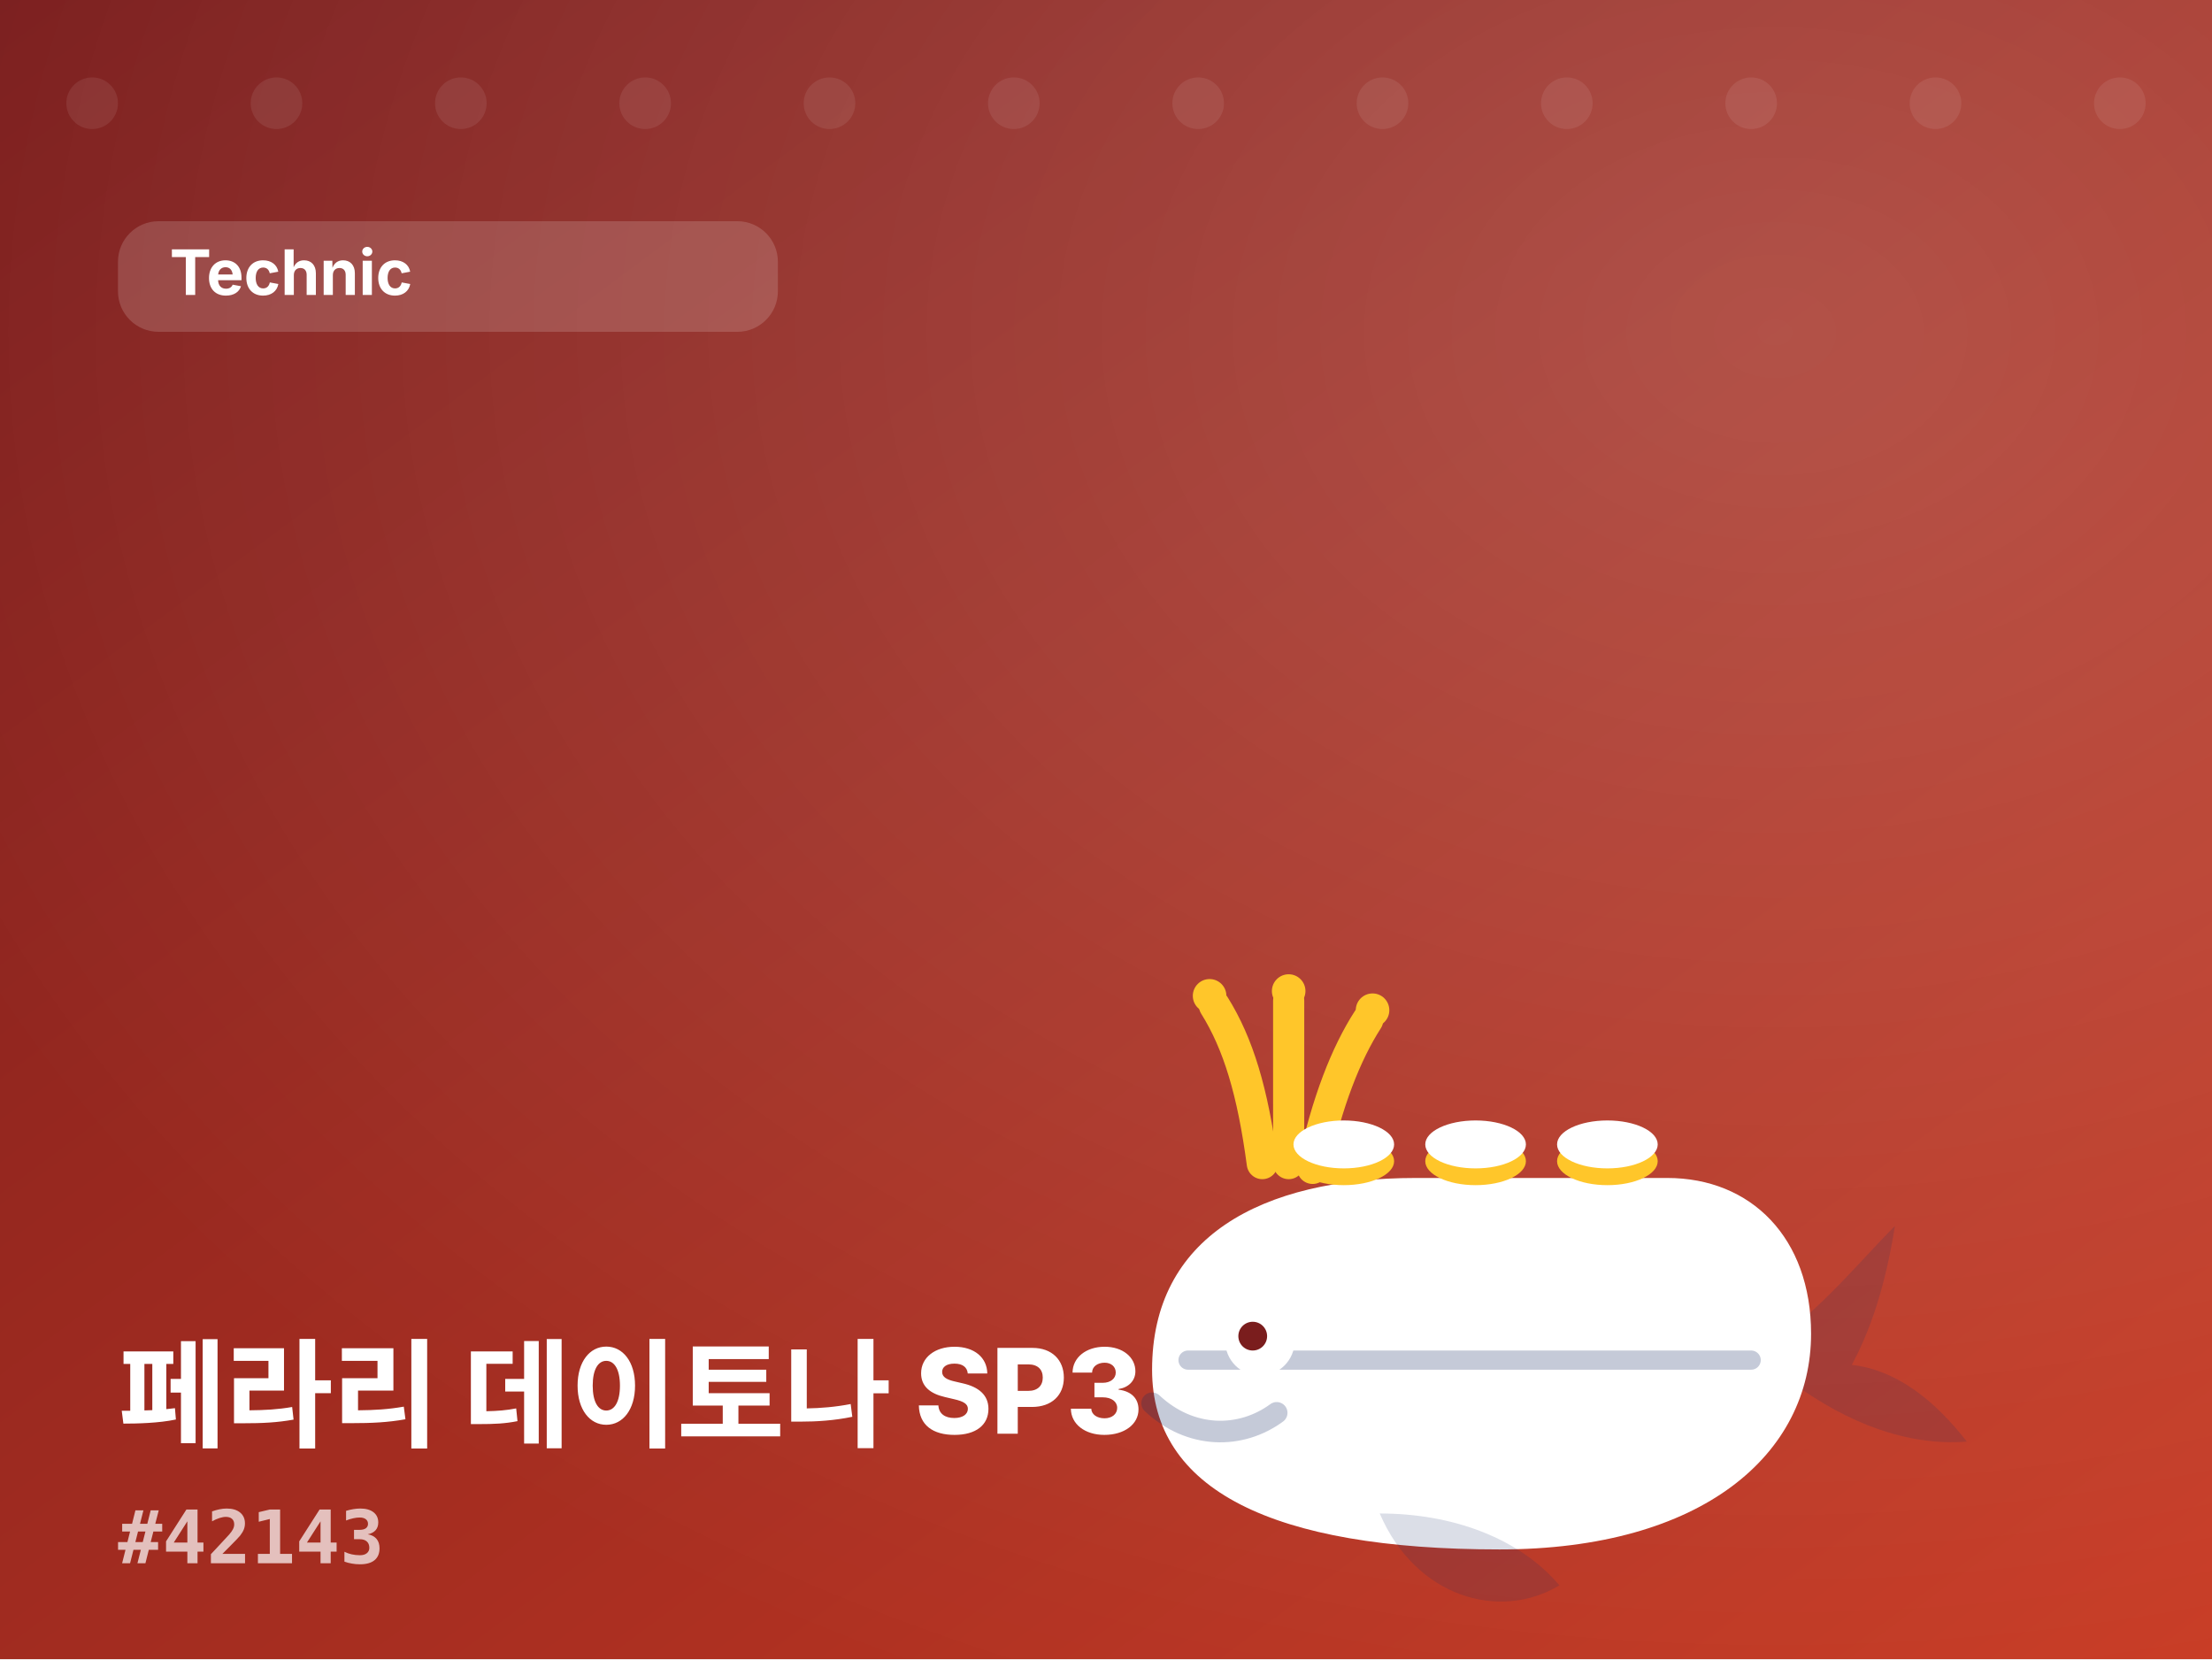
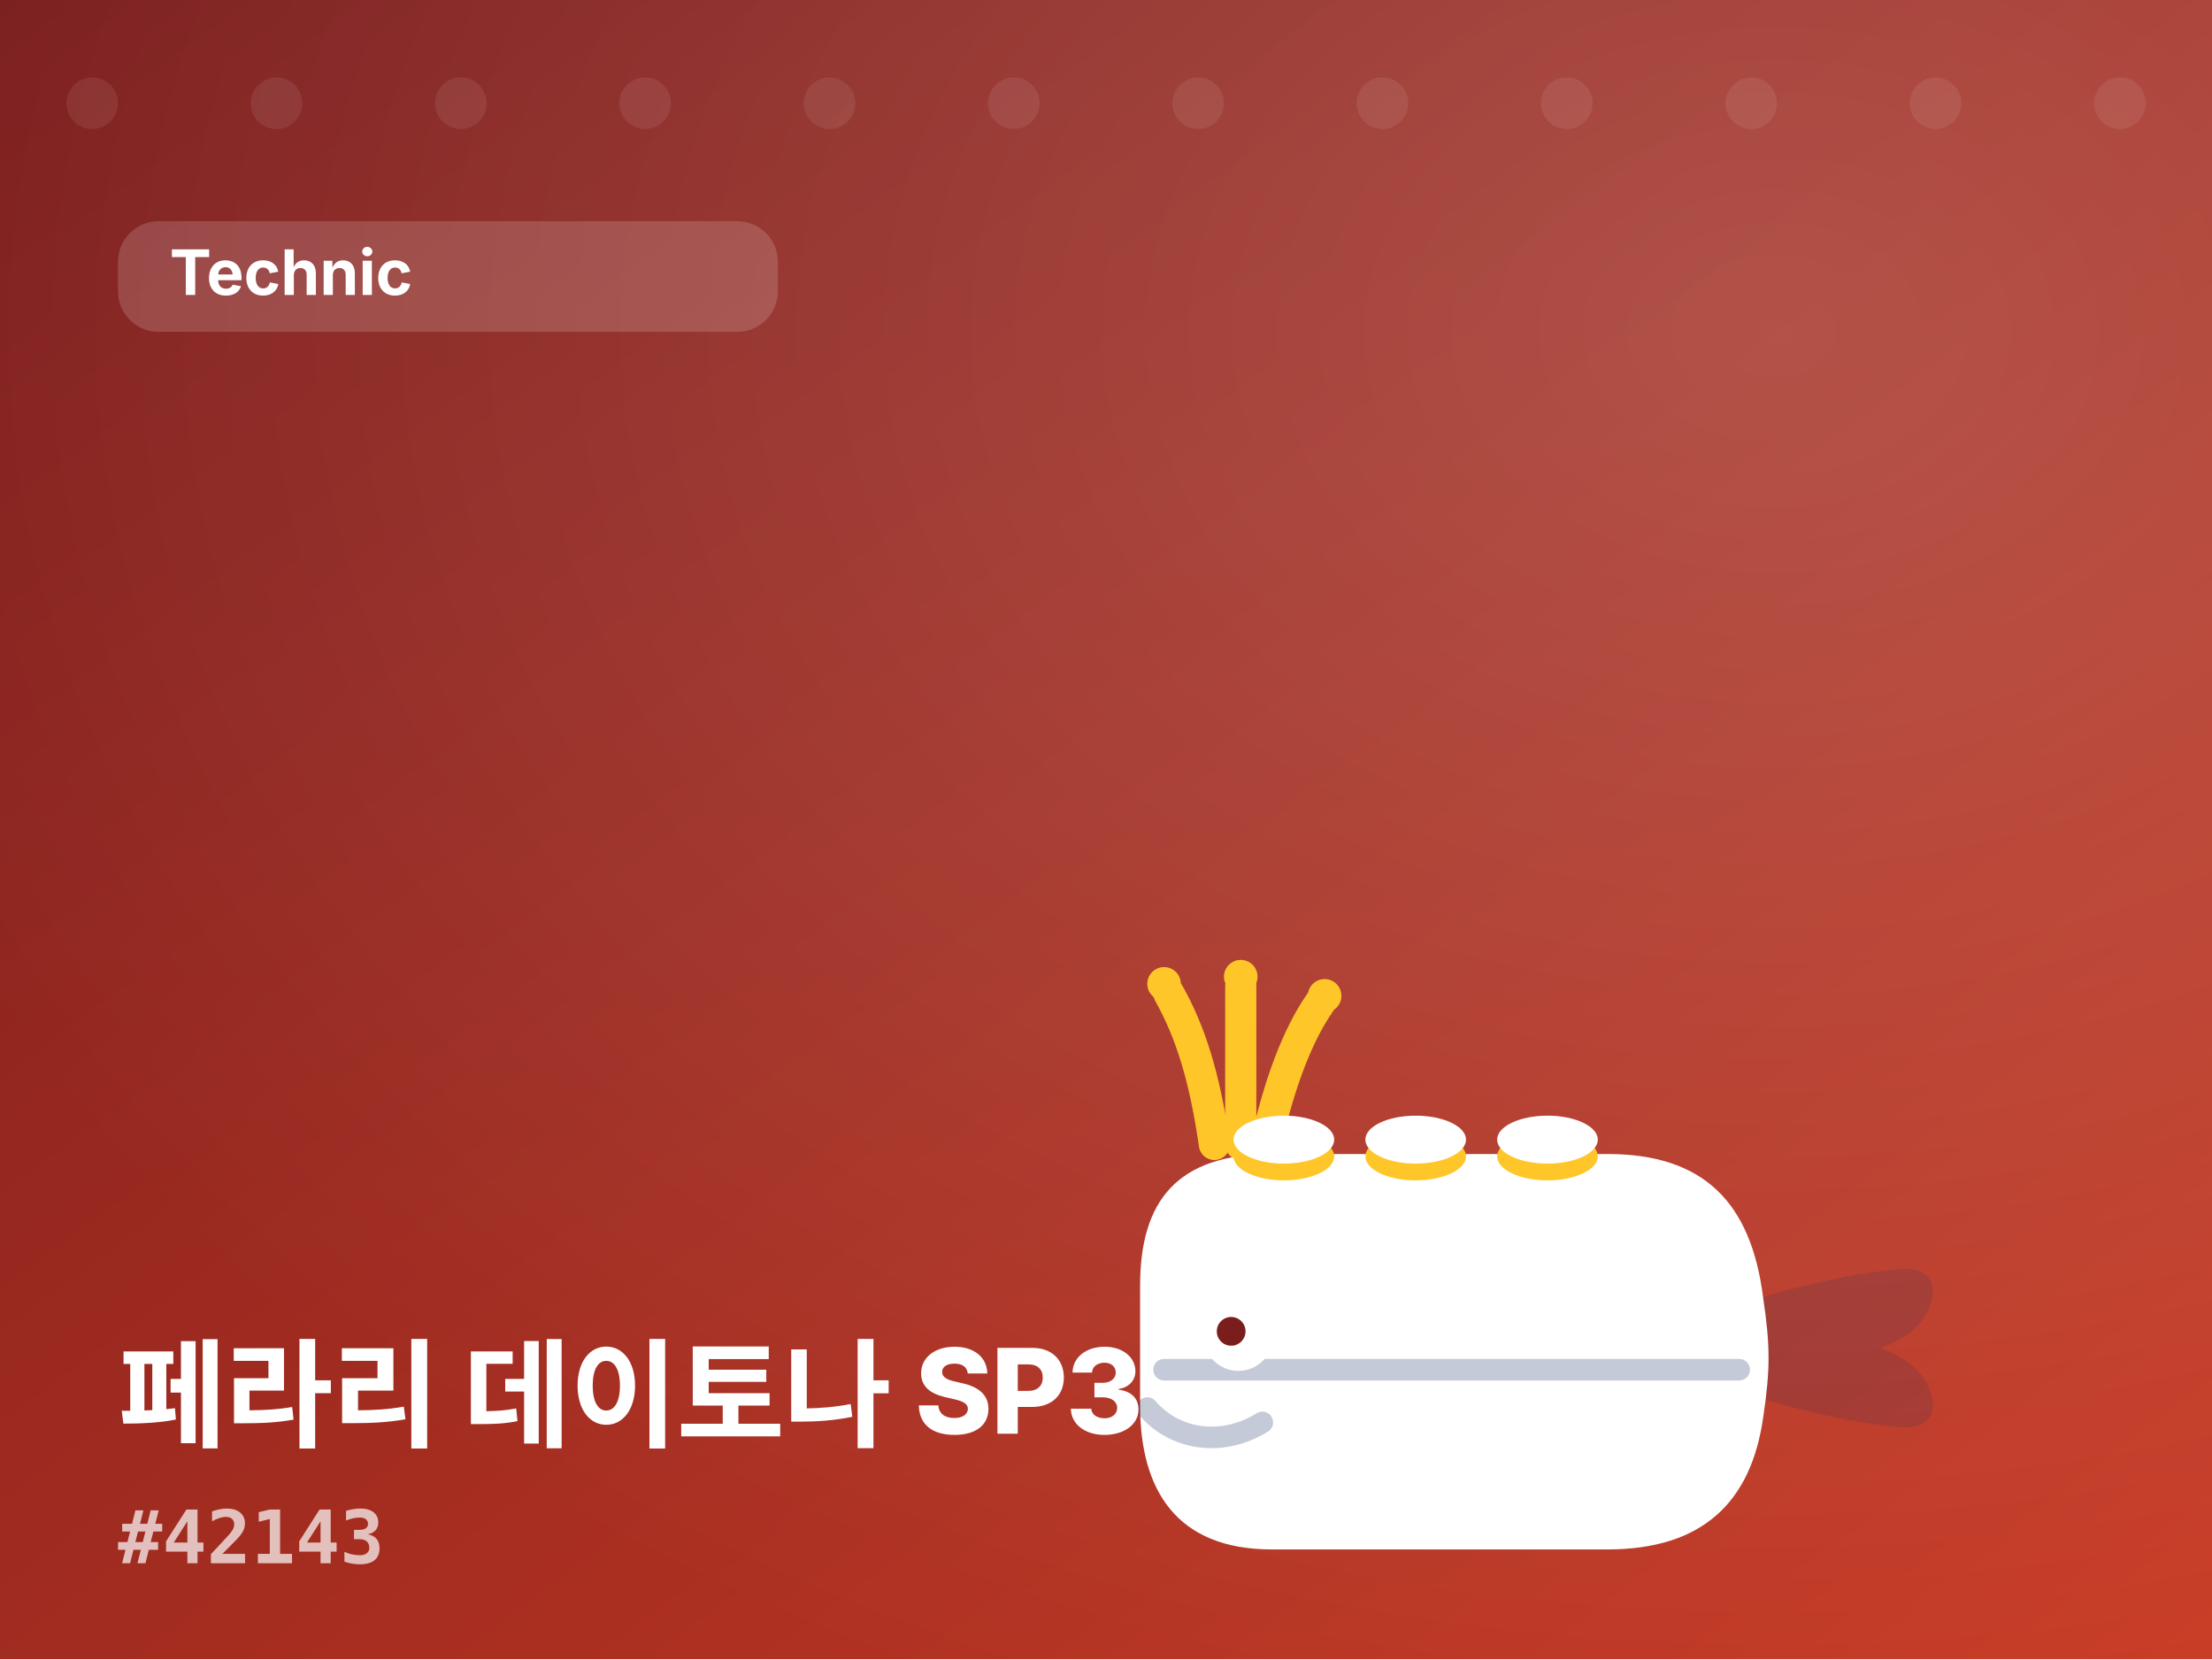
<svg xmlns="http://www.w3.org/2000/svg" viewBox="0 0 1200 900" width="1200" height="900" role="img" aria-label="페라리 데이토나 SP3">
  <defs>
    <linearGradient id="bg" x1="0" y1="0" x2="1" y2="1">
      <stop offset="0" stop-color="#7a1d1d" />
      <stop offset="1" stop-color="#c83a23" />
    </linearGradient>
    <radialGradient id="glow" cx="0.8" cy="0.2" r="0.9">
      <stop offset="0" stop-color="#ffffff" stop-opacity="0.18" />
      <stop offset="1" stop-color="#ffffff" stop-opacity="0" />
    </radialGradient>
  </defs>
  <rect width="1200" height="900" fill="url(#bg)" />
  <rect width="1200" height="900" fill="url(#glow)" />
  <circle cx="50" cy="56" r="14" fill="#ffffff" opacity="0.08" />
  <circle cx="150" cy="56" r="14" fill="#ffffff" opacity="0.08" />
  <circle cx="250" cy="56" r="14" fill="#ffffff" opacity="0.08" />
  <circle cx="350" cy="56" r="14" fill="#ffffff" opacity="0.08" />
  <circle cx="450" cy="56" r="14" fill="#ffffff" opacity="0.08" />
  <circle cx="550" cy="56" r="14" fill="#ffffff" opacity="0.08" />
  <circle cx="650" cy="56" r="14" fill="#ffffff" opacity="0.08" />
  <circle cx="750" cy="56" r="14" fill="#ffffff" opacity="0.08" />
  <circle cx="850" cy="56" r="14" fill="#ffffff" opacity="0.08" />
  <circle cx="950" cy="56" r="14" fill="#ffffff" opacity="0.08" />
  <circle cx="1050" cy="56" r="14" fill="#ffffff" opacity="0.08" />
  <circle cx="1150" cy="56" r="14" fill="#ffffff" opacity="0.08" />
  <g transform="translate(560 470) scale(13)">
-     <path d="M30 20.5C32.5 19 34.5 16.5 36 15C35.6 17.5 35 19.3 34.2 20.8C36 21 37.6 22.2 39 24C36.5 24.2 34 23.2 31.8 21.6C31.2 22 30.6 22.2 30 22Z" fill="rgba(27,47,102,0.16)" />
-     <path d="M5 21C5 15.5 9.5 13 16 13L26.5 13C30 13 32.5 15.5 32.5 19.5C32.5 24.5 28 28.5 19.5 28.5C10 28.5 5 26 5 21Z" fill="#ffffff" />
-     <path d="M14.5 27C16 30.5 19.5 31.5 22 30C20.3 28 17.5 27 14.5 27Z" fill="rgba(27,47,102,0.16)" />
-     <path d="M6.5 20.6H30" stroke="rgba(27,47,102,0.25)" stroke-width="0.8" stroke-linecap="round" />
-     <path d="M5 22.4C6.6 23.9 8.7 23.9 10.2 22.8" stroke="rgba(27,47,102,0.25)" stroke-width="0.9" stroke-linecap="round" fill="none" />
+     <path d="M28.5 18.6C31.5 17.6 34 17 36.2 16.8C37.3 16.7 37.8 17.3 37.5 18.2C37.2 19.2 36.4 19.7 35.4 20.1C36.4 20.5 37.2 21 37.5 22C37.8 22.9 37.3 23.5 36.2 23.4C34 23.2 31.5 22.6 28.5 21.6Z" fill="rgba(27,47,102,0.16)" />
+     <path d="M10 12H24C28 12 30 14 30.5 18C30.8 20 30.8 21 30.5 23C30 26.5 28 28.5 24 28.5H10C6 28.5 4.5 26 4.5 22.5V17.5C4.5 14 6 12 10 12Z" fill="#ffffff" />
+     <path d="M5.5 21H29.5" stroke="rgba(27,47,102,0.25)" stroke-width="0.9" stroke-linecap="round" />
+     <path d="M4.8 22.6C6 24 8 24.2 9.6 23.2" stroke="rgba(27,47,102,0.25)" stroke-width="0.9" stroke-linecap="round" fill="none" />
    <g stroke="#ffc62a" stroke-width="1.3" stroke-linecap="round" fill="none">
-       <path d="M9.6 12.4C9.2 9.4 8.6 7.4 7.6 5.8" />
-       <path d="M10.7 12.4C10.7 9.6 10.7 7.4 10.7 5.6" />
-       <path d="M11.7 12.6C12.3 9.8 13.1 7.8 14 6.4" />
+       <path d="M7.6 11.6C7.2 8.8 6.6 6.9 5.7 5.3" />
+       <path d="M8.7 11.6C8.7 9 8.7 6.8 8.7 5" />
+       <path d="M9.7 11.8C10.3 9 11.1 7 12 5.7" />
    </g>
-     <circle cx="7.4" cy="5.4" r="0.7" fill="#ffc62a" />
-     <circle cx="10.7" cy="5.2" r="0.7" fill="#ffc62a" />
-     <circle cx="14.2" cy="6" r="0.7" fill="#ffc62a" />
-     <ellipse cx="13" cy="12.3" rx="2.1" ry="1" fill="#ffc62a" />
-     <ellipse cx="13" cy="11.6" rx="2.1" ry="1" fill="#ffffff" />
-     <ellipse cx="18.5" cy="12.3" rx="2.1" ry="1" fill="#ffc62a" />
-     <ellipse cx="18.5" cy="11.6" rx="2.1" ry="1" fill="#ffffff" />
-     <ellipse cx="24" cy="12.3" rx="2.1" ry="1" fill="#ffc62a" />
-     <ellipse cx="24" cy="11.6" rx="2.1" ry="1" fill="#ffffff" />
-     <circle cx="9.5" cy="19.8" r="1.45" fill="#ffffff" />
-     <circle cx="9.2" cy="19.6" r="0.6" fill="#7a1d1d" />
+     <circle cx="5.5" cy="4.9" r="0.7" fill="#ffc62a" />
+     <circle cx="8.7" cy="4.6" r="0.7" fill="#ffc62a" />
+     <circle cx="12.2" cy="5.4" r="0.7" fill="#ffc62a" />
+     <ellipse cx="10.5" cy="12.1" rx="2.1" ry="1" fill="#ffc62a" />
+     <ellipse cx="10.5" cy="11.4" rx="2.1" ry="1" fill="#ffffff" />
+     <ellipse cx="16" cy="12.1" rx="2.1" ry="1" fill="#ffc62a" />
+     <ellipse cx="16" cy="11.4" rx="2.1" ry="1" fill="#ffffff" />
+     <ellipse cx="21.5" cy="12.1" rx="2.1" ry="1" fill="#ffc62a" />
+     <ellipse cx="21.5" cy="11.4" rx="2.1" ry="1" fill="#ffffff" />
+     <circle cx="8.6" cy="19.6" r="1.45" fill="#ffffff" />
+     <circle cx="8.3" cy="19.4" r="0.6" fill="#7a1d1d" />
  </g>
  <g font-family="-apple-system, 'Apple SD Gothic Neo', 'Noto Sans KR', sans-serif">
    <rect x="64" y="120" rx="22" ry="22" width="358" height="60" fill="#ffffff" opacity="0.16" />
    <text x="92" y="160" font-size="34" font-weight="700" fill="#ffffff">Technic</text>
    <text x="64" y="780" font-size="64" font-weight="800" fill="#ffffff" letter-spacing="-1">페라리 데이토나 SP3</text>
    <text x="64" y="848" font-size="40" font-weight="700" fill="#ffffff" opacity="0.7" font-family="'SF Mono', ui-monospace, monospace">#42143</text>
  </g>
</svg>
